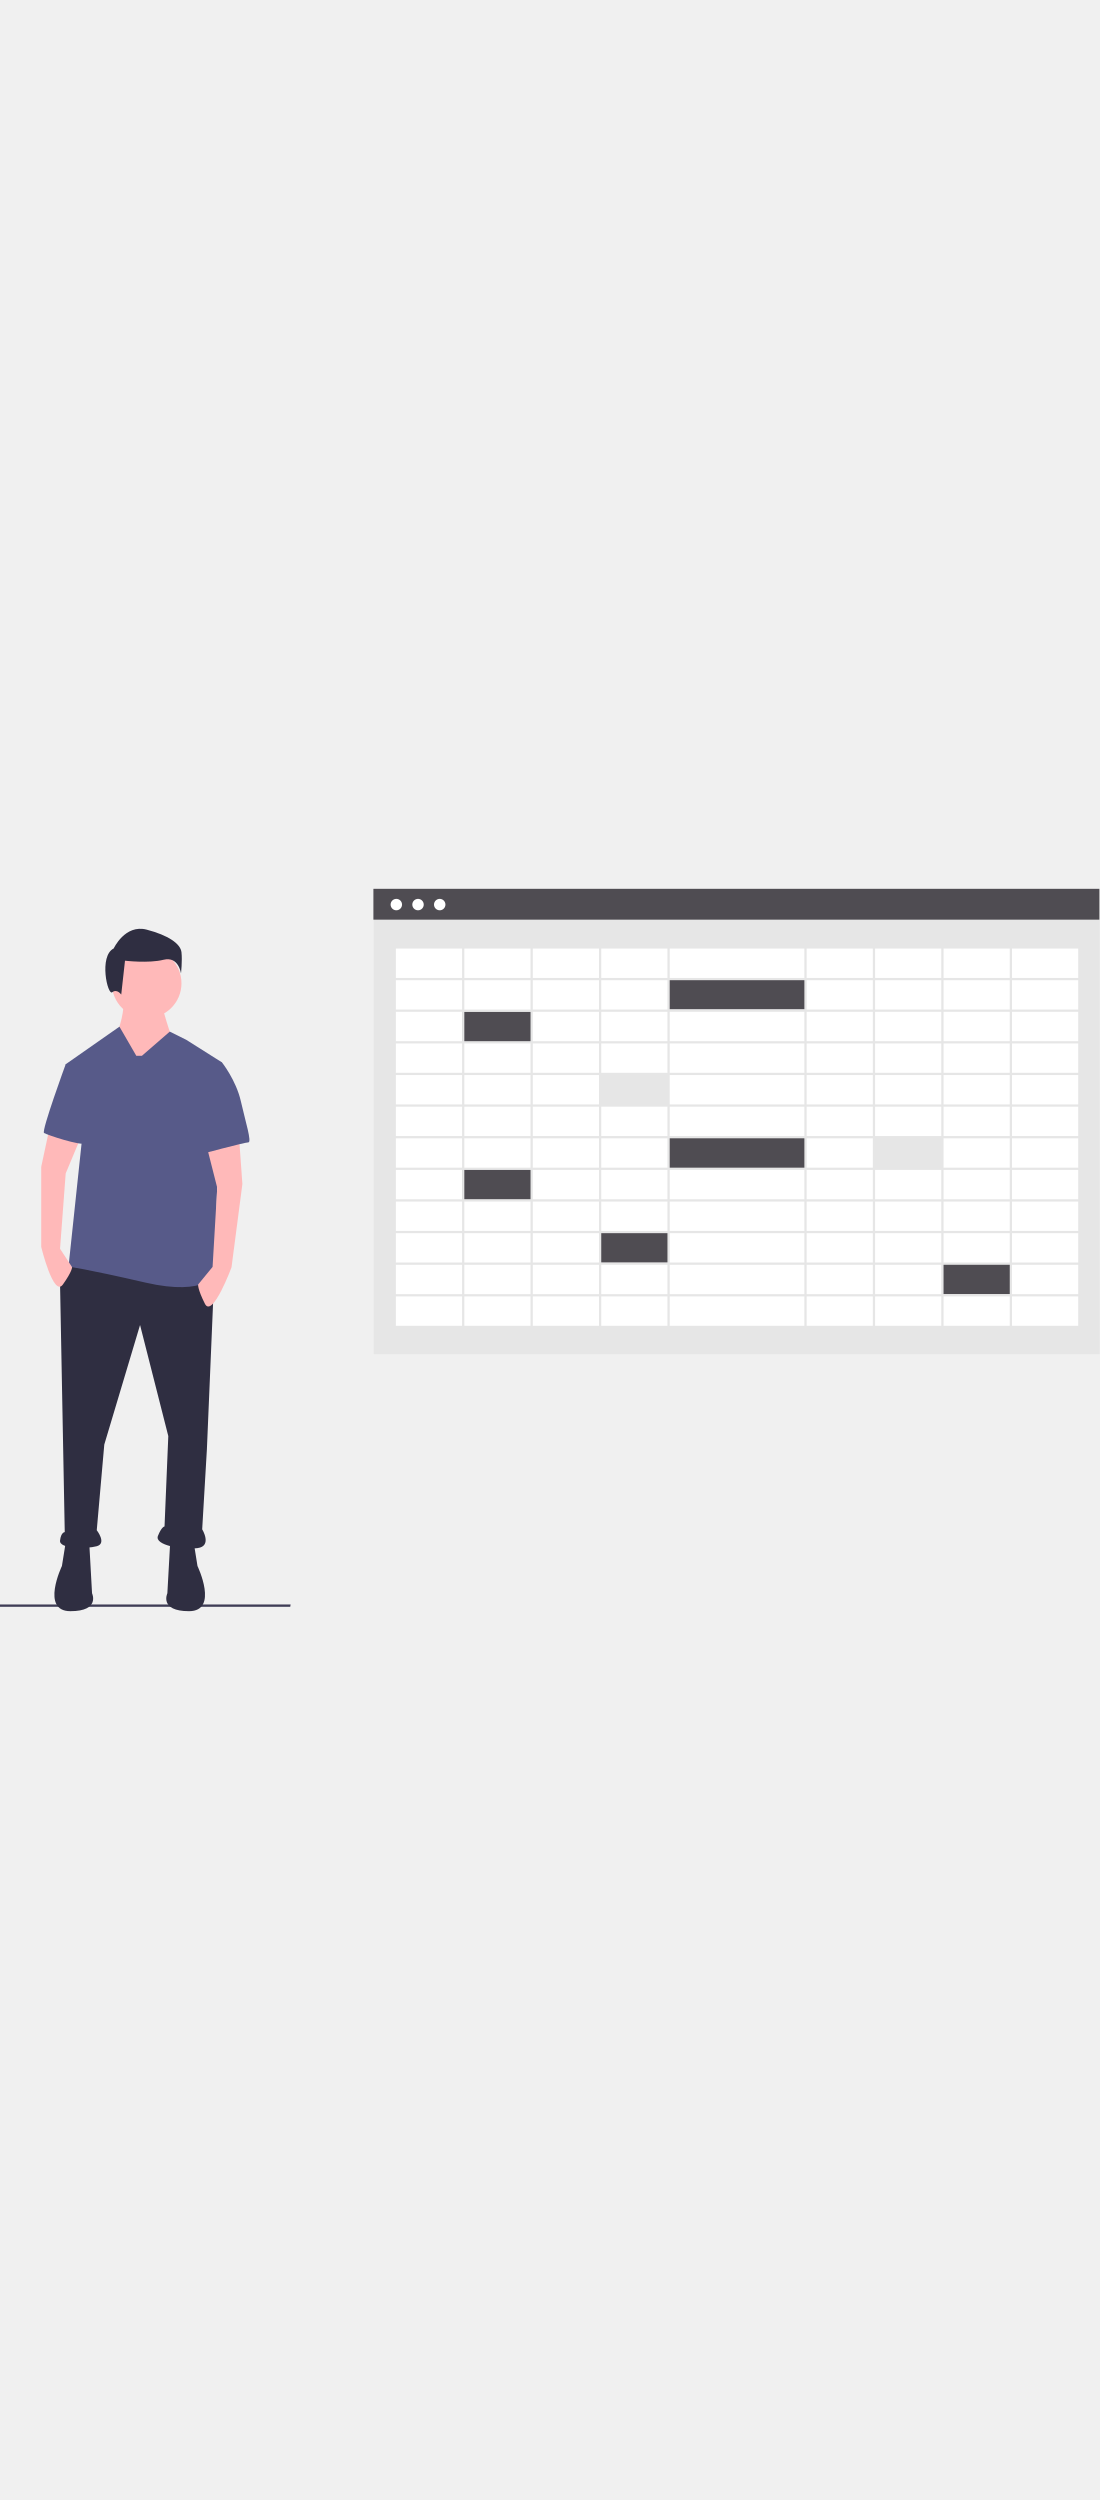
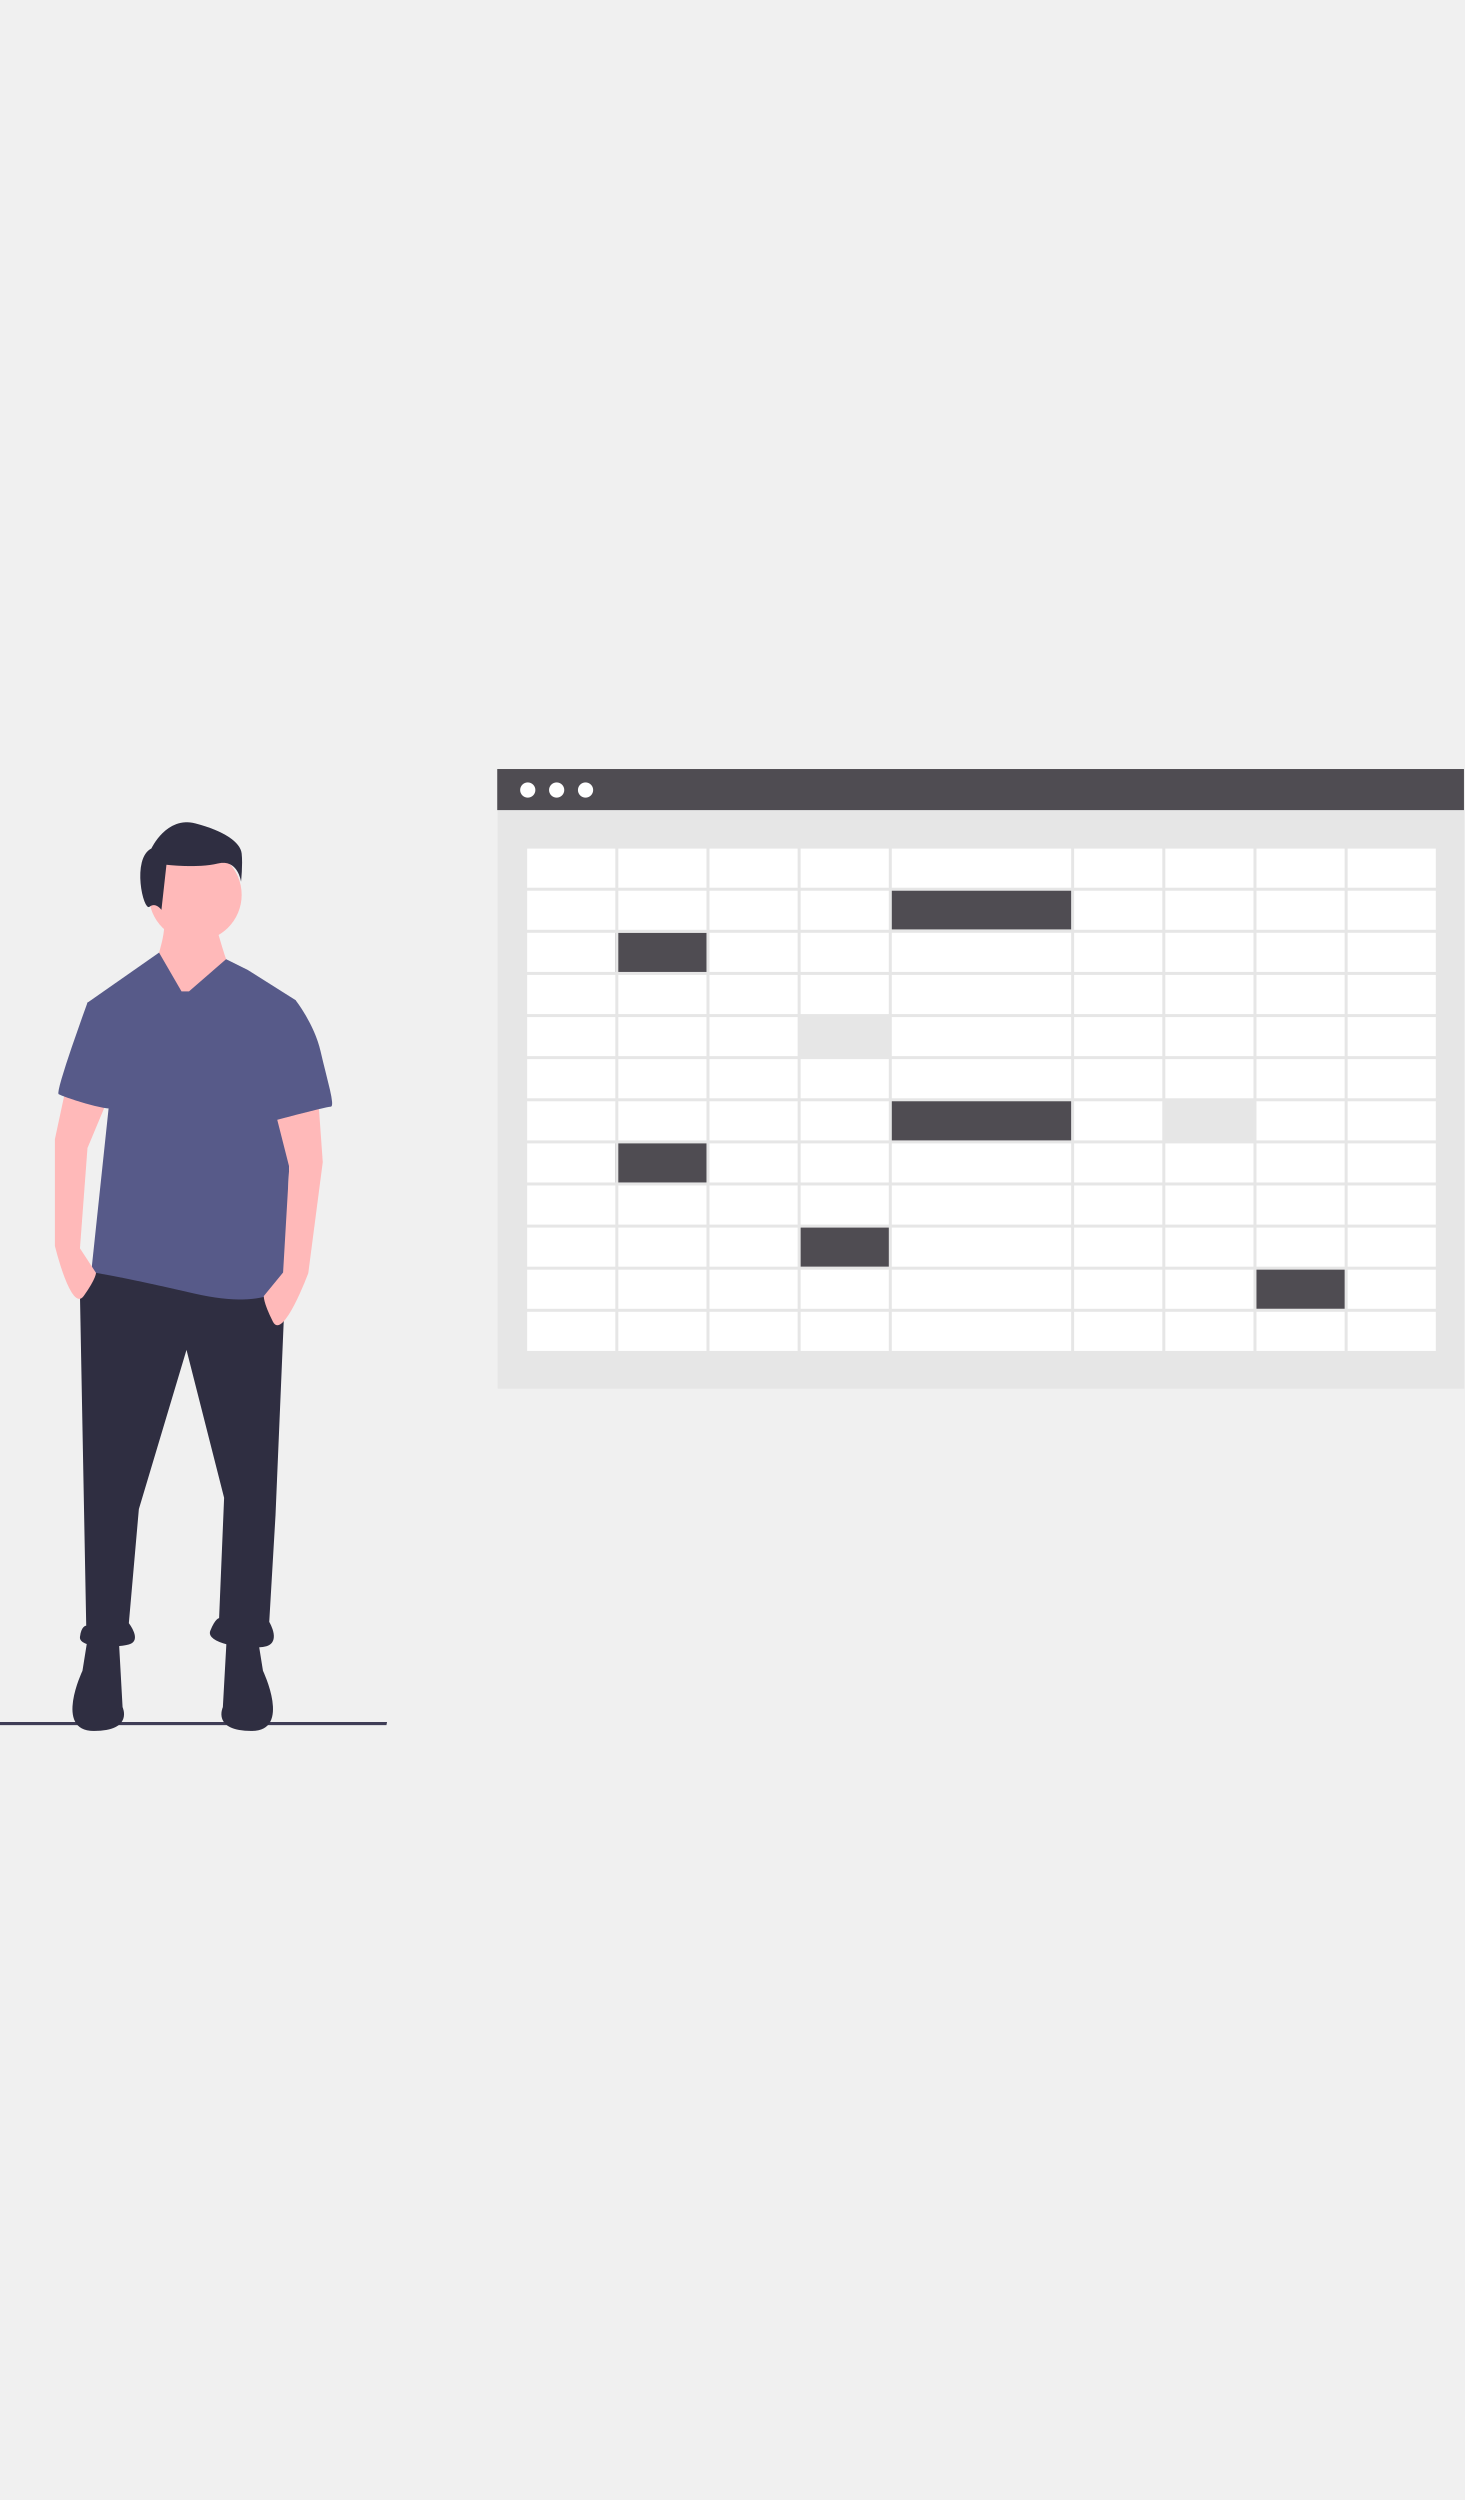
- <svg xmlns="http://www.w3.org/2000/svg" id="a120a2c5-c99d-4e41-8f76-3ae6a97ef94f" data-name="Layer 1" width="176.622" height="401.533" viewBox="0 0 976.622 641.533">
+ <svg xmlns="http://www.w3.org/2000/svg" id="a120a2c5-c99d-4e41-8f76-3ae6a97ef94f" data-name="Layer 1" width="176.622" height="301.533" viewBox="0 0 976.622 641.533">
  <defs>
    <style type="text/css">
             @media screen and (max-width: 800px) {
    width="176.622"
  }
        </style>
  </defs>
  <rect x="331.897" y="0.365" width="644.725" height="412.91" fill="#e6e6e6" />
  <rect x="350.333" y="52.155" width="607.853" height="336.693" fill="#fff" />
  <rect x="331.622" width="644.725" height="27.39" fill="#4f4c52" />
  <circle cx="351.976" cy="14.003" r="5.077" fill="#fff" />
  <circle cx="371.246" cy="14.003" r="5.077" fill="#fff" />
  <circle cx="390.515" cy="14.003" r="5.077" fill="#fff" />
  <rect x="410.569" y="109.068" width="61" height="27" fill="#4f4c52" />
  <rect x="532.569" y="165.068" width="61" height="27" fill="#e6e6e6" />
  <rect x="410.569" y="249.068" width="61" height="27" fill="#4f4c52" />
  <rect x="532.569" y="305.068" width="61" height="27" fill="#4f4c52" />
  <rect x="836.569" y="333.068" width="61" height="27" fill="#4f4c52" />
  <rect x="775.569" y="221.068" width="61" height="27" fill="#e6e6e6" />
  <rect x="593.569" y="221.068" width="122" height="27" fill="#4f4c52" />
  <rect x="593.569" y="80.068" width="122" height="27" fill="#4f4c52" />
  <path d="M461.258,180.301v339h610v-339Zm608,28.083h-58.8V182.301h58.8Zm-362.8,196.583v-26.083H826.058v26.083Zm119.6,2v26.084H706.458v-26.084Zm0-112.333v26.083H706.458v-26.083Zm-119.6-2V266.551H826.058v26.083Zm0,56.167v-26.084H826.058v26.084Zm119.6,2v26.083H706.458V350.801Zm-121.6-30.084h-58.8v-26.083h58.8Zm0,2v26.084h-58.8v-26.084Zm0,28.084v26.083h-58.8V350.801Zm0,28.083v26.083h-58.8v-26.083Zm123.6,0h58.8v26.083h-58.8Zm0-2V350.801h58.8v26.083Zm0-28.083v-26.084h58.8v26.084Zm0-28.084v-26.083h58.8v26.083Zm0-28.083V266.551h58.8v26.083Zm0-28.083v-26.084h58.8v26.084Zm-2,0H706.458v-26.084H826.058Zm-121.6,0h-58.8v-26.084h58.8Zm0,2v26.083h-58.8V266.551Zm-60.8,26.083H584.858V266.551h58.801Zm0,2v26.083H584.858v-26.083Zm0,28.083v26.084H584.858v-26.084Zm0,28.084v26.083H584.858V350.801Zm0,28.083v26.083H584.858v-26.083Zm0,28.083v26.084H584.858v-26.084Zm2,0h58.8v26.084h-58.8Zm58.8,28.084v26.083h-58.8v-26.083Zm2,0H826.058v26.083H706.458Zm121.6,0h58.8v26.083h-58.8Zm0-2v-26.084h58.8v26.084Zm60.8-26.084h58.801v26.084H888.858Zm0-2v-26.083h58.801v26.083Zm0-28.083V350.801h58.801v26.083Zm0-28.083v-26.084h58.801v26.084Zm0-28.084v-26.083h58.801v26.083Zm0-28.083V266.551h58.801v26.083Zm0-28.083v-26.084h58.801v26.084Zm0-28.084v-26.083h58.801v26.083Zm-2,0h-58.8v-26.083h58.8Zm-60.8,0H706.458v-26.083H826.058Zm-121.6,0h-58.8v-26.083h58.8Zm-60.8,0H584.858v-26.083h58.801Zm0,2v26.084H584.858v-26.084Zm-60.801,26.084h-58.8v-26.084h58.8Zm0,2v26.083h-58.8V266.551Zm0,28.083v26.083h-58.8v-26.083Zm0,28.083v26.084h-58.8v-26.084Zm0,28.084v26.083h-58.8V350.801Zm0,28.083v26.083h-58.8v-26.083Zm0,28.083v26.084h-58.8v-26.084Zm0,28.084v26.083h-58.8v-26.083Zm2,0h58.801v26.083H584.858Zm58.801,28.083v26.084H584.858v-26.084Zm2,0h58.8v26.084h-58.8Zm60.8,0H826.058v26.084H706.458Zm121.6,0h58.8v26.084h-58.8Zm60.8,0h58.801v26.084H888.858Zm0-2v-26.083h58.801v26.083Zm60.801-26.083h58.8v26.083h-58.8Zm0-2v-26.084h58.8v26.084Zm0-28.084v-26.083h58.8v26.083Zm0-28.083V350.801h58.8v26.083Zm0-28.083v-26.084h58.8v26.084Zm0-28.084v-26.083h58.8v26.083Zm0-28.083V266.551h58.8v26.083Zm0-28.083v-26.084h58.8v26.084Zm0-28.084v-26.083h58.8v26.083Zm0-28.083V182.301h58.8v26.083Zm-2,0H888.858V182.301h58.801Zm-60.801,0h-58.8V182.301h58.8Zm-60.8,0H706.458V182.301H826.058Zm-121.6,0h-58.8V182.301h58.8Zm-60.8,0H584.858V182.301h58.801Zm-60.801,0h-58.8V182.301h58.8Zm0,2v26.083h-58.8v-26.083Zm-60.8,26.083h-58.8v-26.083h58.8Zm0,2v26.084h-58.8v-26.084Zm0,28.084v26.083h-58.8V266.551Zm0,28.083v26.083h-58.8v-26.083Zm0,28.083v26.084h-58.8v-26.084Zm0,28.084v26.083h-58.8V350.801Zm0,28.083v26.083h-58.8v-26.083Zm0,28.083v26.084h-58.8v-26.084Zm0,28.084v26.083h-58.8v-26.083Zm0,28.083v26.084h-58.8v-26.084Zm2,0h58.8v26.084h-58.8Zm58.8,28.084v26.083h-58.8v-26.083Zm2,0h58.801v26.083H584.858Zm60.801,0h58.8v26.083h-58.8Zm60.8,0H826.058v26.083H706.458Zm121.6,0h58.8v26.083h-58.8Zm60.8,0h58.801v26.083H888.858Zm60.801,0h58.8v26.083h-58.8Zm0-2v-26.084h58.8v26.084Zm60.8-26.084h58.8v26.084h-58.8Zm0-2v-26.083h58.8v26.083Zm0-28.083v-26.084h58.8v26.084Zm0-28.084v-26.083h58.8v26.083Zm0-28.083V350.801h58.8v26.083Zm0-28.083v-26.084h58.8v26.084Zm0-28.084v-26.083h58.8v26.083Zm0-28.083V266.551h58.8v26.083Zm0-28.083v-26.084h58.8v26.084Zm0-28.084v-26.083h58.8v26.083Zm-488.4-54.166v26.083h-58.8V182.301Zm-58.8,308.917h58.8v26.083h-58.8Zm547.2,26.083v-26.083h58.8v26.083Z" transform="translate(-111.689 -129.2336)" fill="#e6e6e6" />
  <polygon points="257.738 637.661 0 637.661 0 635.555 258.12 635.555 257.738 637.661" fill="#3f3d56" />
  <path d="M302.119,468.961,295.431,626.97l-4.18,71.062s9.196,15.048-4.18,16.72-38.457-2.508-35.113-10.868,5.852-8.36,5.852-8.36l3.344-80.258-25.081-98.651L204.304,622.79l-6.688,76.078s9.196,11.704,0,14.212-33.441,2.508-32.605-5.016,4.18-7.524,4.18-7.524l-4.18-220.711,12.54-19.229Z" transform="translate(-111.689 -129.2336)" fill="#2f2e41" />
  <path d="M283.727,709.737l3.344,20.901s19.229,40.129-7.524,40.129-19.229-15.884-19.229-15.884l2.508-45.145Z" transform="translate(-111.689 -129.2336)" fill="#2f2e41" />
  <path d="M170.027,709.737l-3.344,20.901s-19.229,40.129,7.524,40.129,19.229-15.884,19.229-15.884L190.928,709.737Z" transform="translate(-111.689 -129.2336)" fill="#2f2e41" />
  <path d="M255.302,232.366s8.36,30.097,10.032,30.097-15.884,23.409-15.884,23.409L223.533,300.084l-9.196-38.457s8.36-20.901,6.688-31.769Z" transform="translate(-111.689 -129.2336)" fill="#ffb9b9" />
  <circle cx="130.237" cy="83.904" r="30.933" fill="#ffb9b9" />
  <path d="M237.745,277.511l24.715-21.464,14.578,7.251,31.769,20.065s-8.36,180.582-4.18,187.27c0,0-9.196,20.901-63.538,8.36S172.535,464.781,172.535,464.781l11.704-110.355-14.212-69.39,47.74-33.383,14.962,25.859Z" transform="translate(-111.689 -129.2336)" fill="#575a89" />
  <path d="M155.815,341.049l-7.524,35.113v71.062s10.868,45.145,19.229,33.441,8.188-15.411,8.188-15.411l-10.696-16.358,5.016-66.882,13.328-31.905Z" transform="translate(-111.689 -129.2336)" fill="#ffb9b9" />
  <path d="M295.721,359.721l8.88,34.96-4.116,70.32-12.829,15.657s-.675,3.839,6.024,17.113,23.612-32.348,23.612-32.348l9.658-74.026L324.262,353.846Z" transform="translate(-111.689 -129.2336)" fill="#ffb9b9" />
  <path d="M212.665,182.204s10.032-21.737,29.261-16.721,30.097,12.54,30.933,20.065-.418,18.811-.418,18.811-2.09-15.466-15.466-12.122-34.277.836-34.277.836l-3.344,30.097s-3.762-5.434-7.942-2.09S199.288,188.893,212.665,182.204Z" transform="translate(-111.689 -129.2336)" fill="#2f2e41" />
  <path d="M189.256,283.364l-19.229,1.672s-21.737,59.358-19.229,61.03,32.605,11.704,36.785,9.196S189.256,283.364,189.256,283.364Z" transform="translate(-111.689 -129.2336)" fill="#575a89" />
  <path d="M302.119,285.036l6.688-1.672s12.54,15.884,16.72,34.277,10.032,36.785,6.688,36.785-43.794,10.876-43.794,10.876Z" transform="translate(-111.689 -129.2336)" fill="#575a89" />
</svg>
